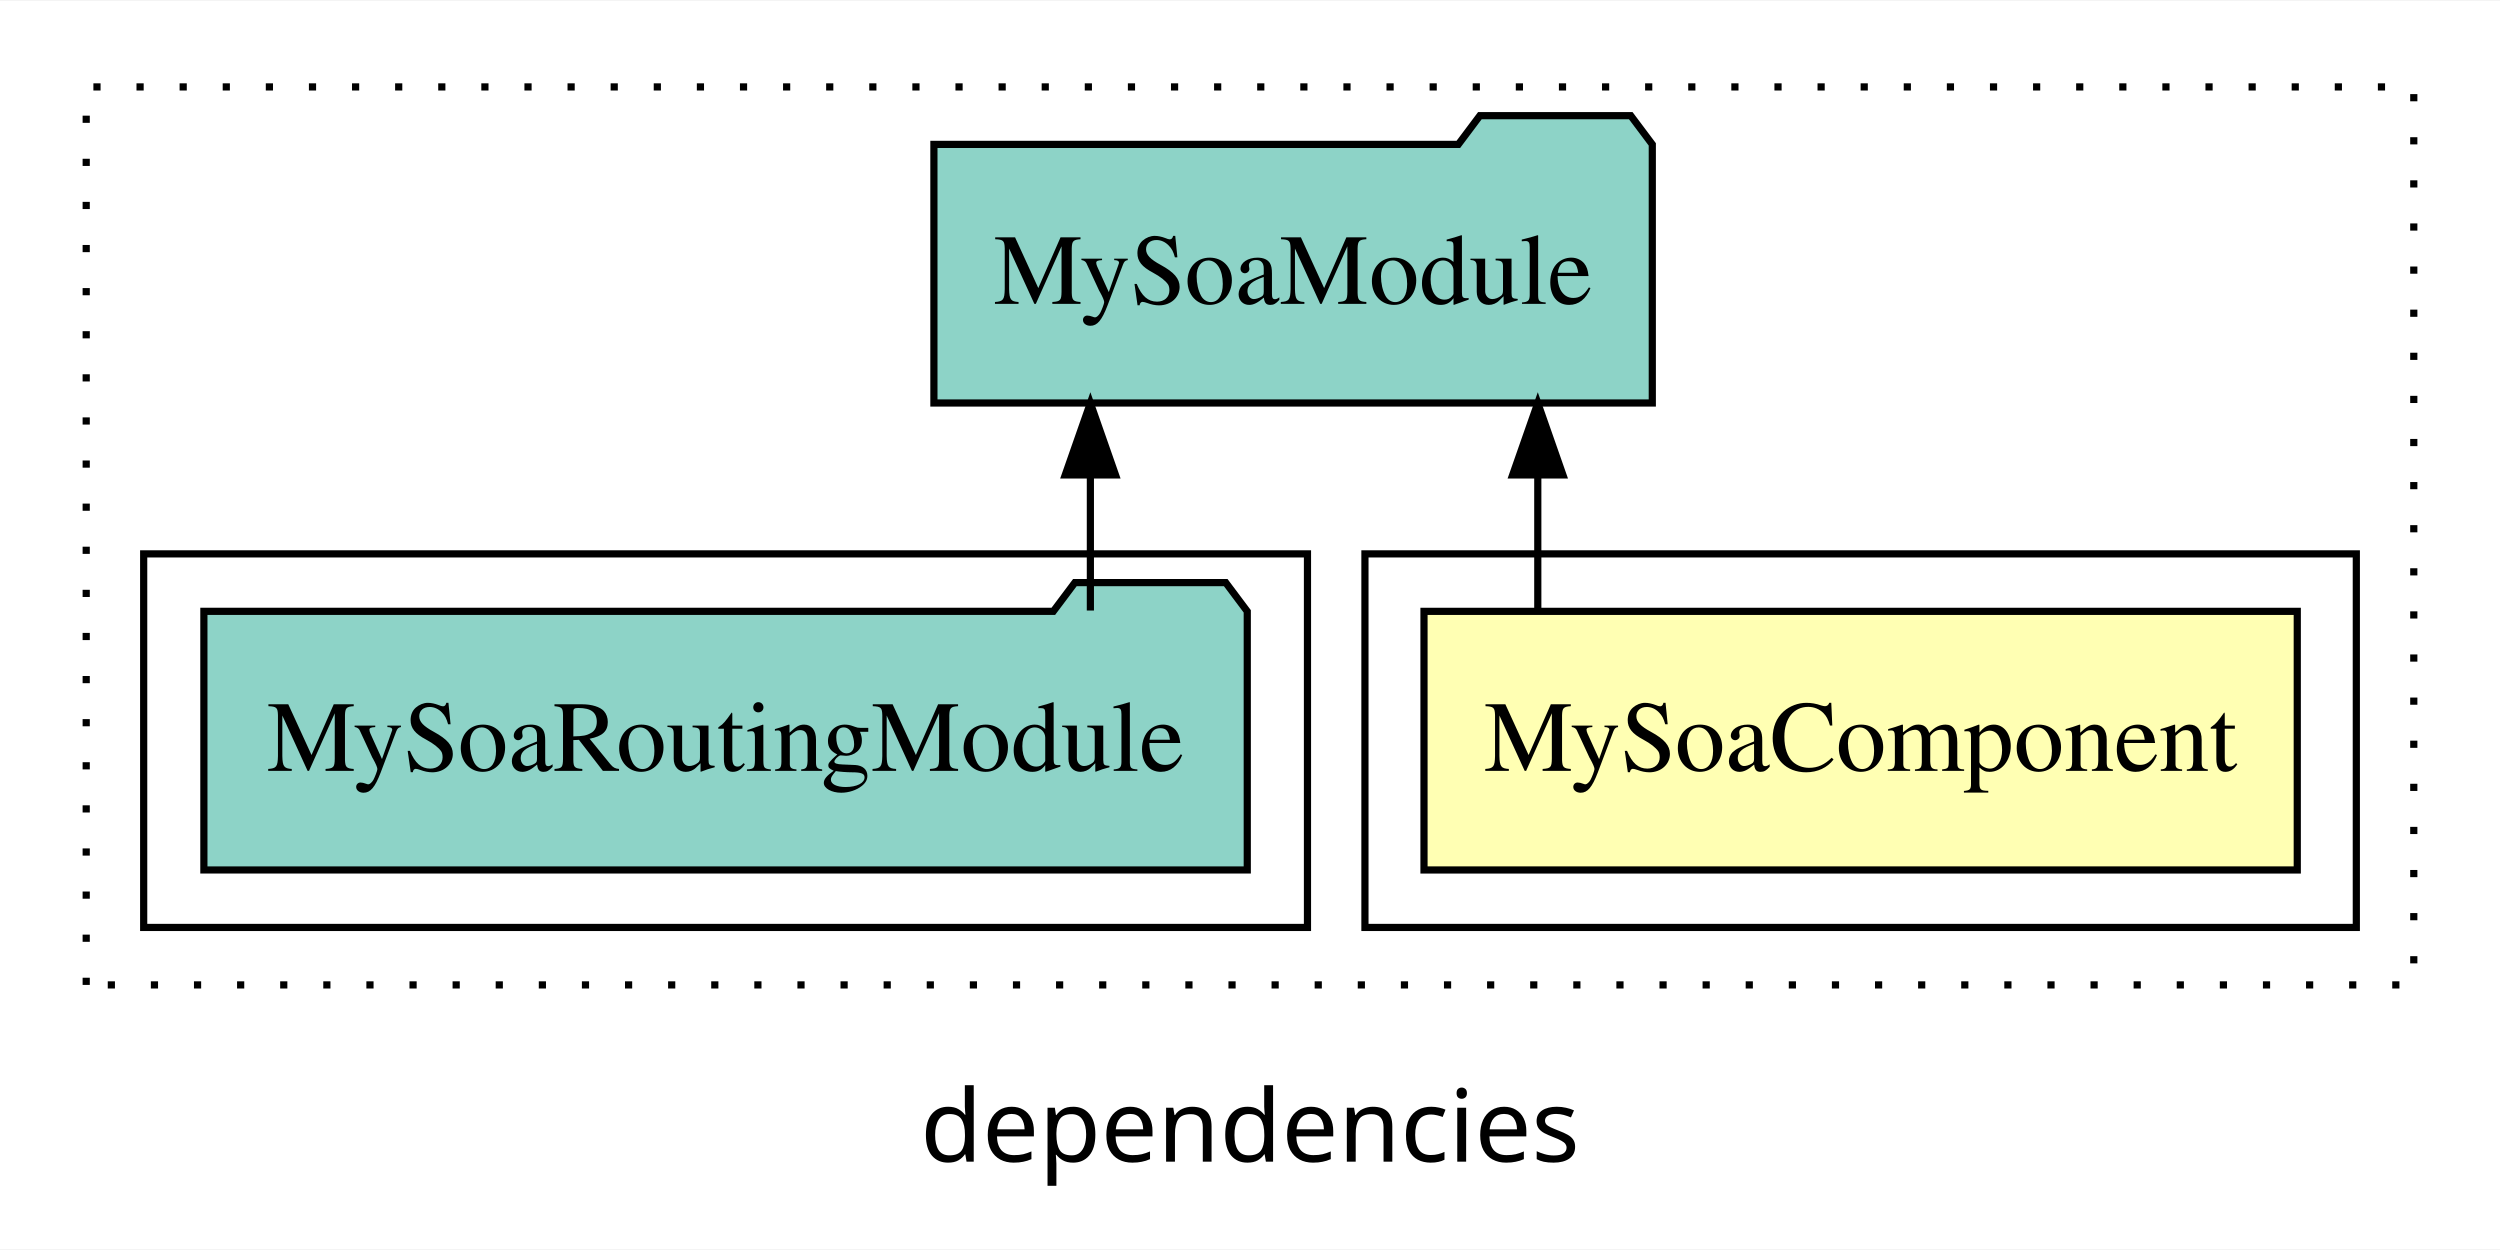
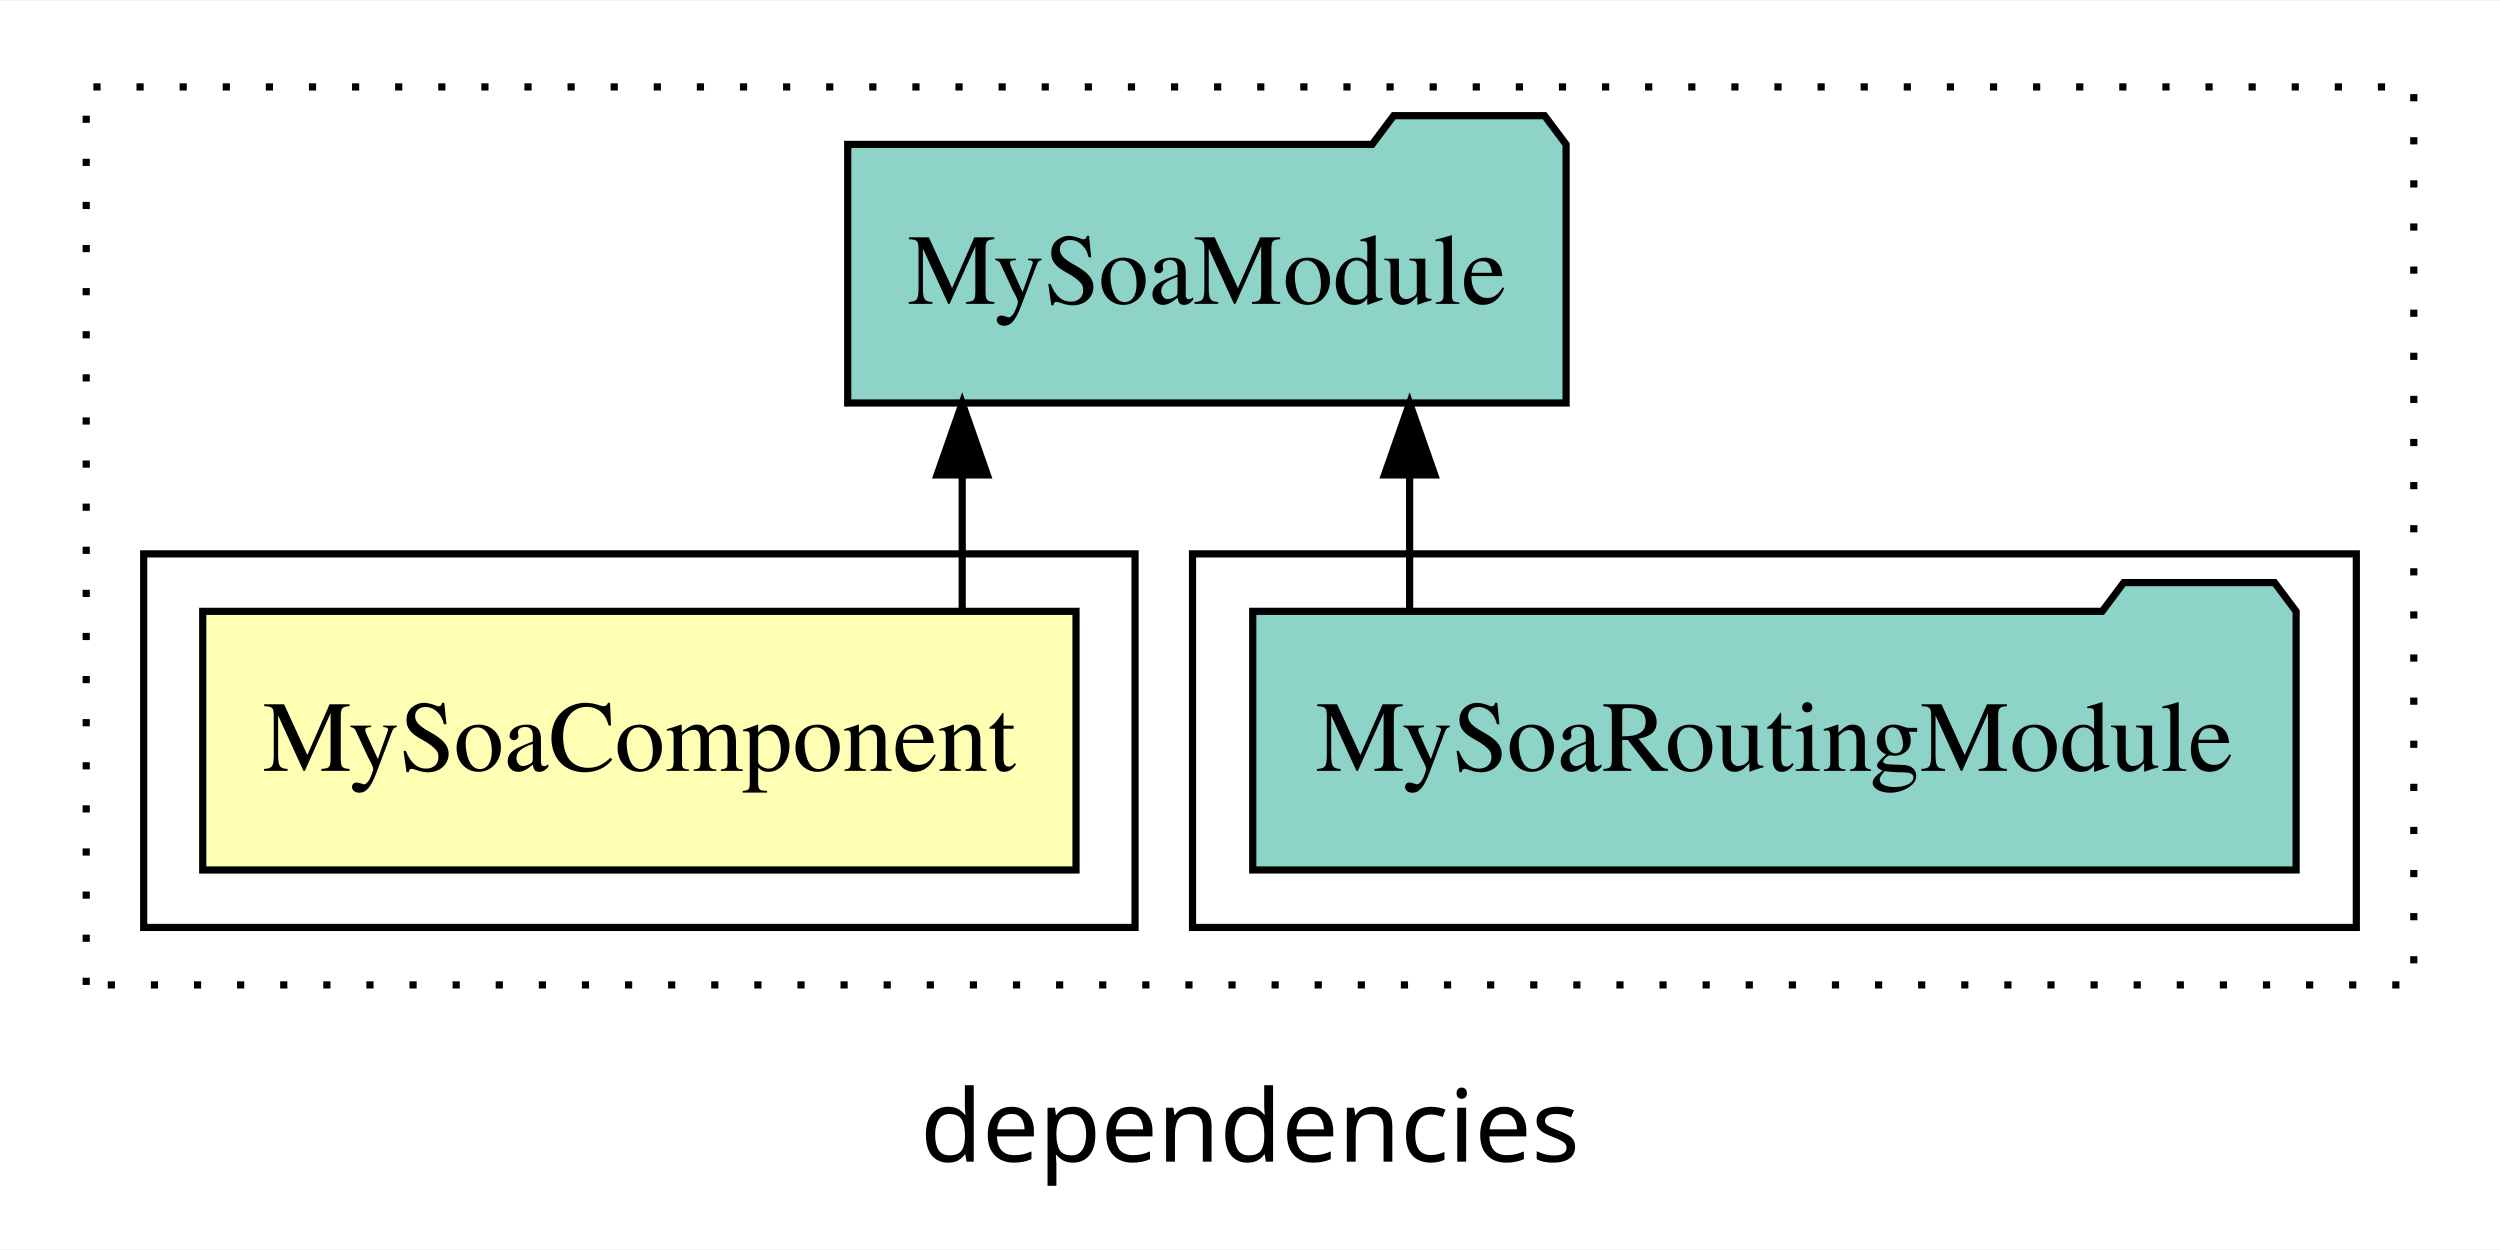
<svg xmlns="http://www.w3.org/2000/svg" width="348pt" height="174pt" viewBox="0.00 0.00 348.00 173.80">
  <g id="graph0" class="graph" transform="scale(1 1) rotate(0) translate(4 169.8)">
    <polygon fill="white" stroke="transparent" points="-4,4 -4,-169.8 344,-169.8 344,4 -4,4" />
    <text text-anchor="middle" x="170" y="-8.2" font-family="sans-serif" font-size="14.00">dependencies</text>
    <g id="clust1" class="cluster">
      <polygon fill="none" stroke="black" stroke-dasharray="1,5" points="8,-32.8 8,-157.8 332,-157.8 332,-32.8 8,-32.8" />
    </g>
+     <g id="clust4" class="cluster">
+       <polygon fill="none" stroke="black" points="162,-40.8 162,-92.8 324,-92.8 324,-40.8 162,-40.8" />
+     </g>
    <g id="clust2" class="cluster">
-       <polygon fill="none" stroke="black" points="186,-40.8 186,-92.8 324,-92.8 324,-40.8 186,-40.8" />
-     </g>
-     <g id="clust4" class="cluster">
-       <polygon fill="none" stroke="black" points="16,-40.8 16,-92.8 178,-92.8 178,-40.8 16,-40.8" />
+       <polygon fill="none" stroke="black" points="16,-40.8 16,-92.8 154,-92.8 154,-40.8 16,-40.8" />
    </g>
    <g id="node1" class="node">
-       <polygon fill="#ffffb3" stroke="black" points="315.78,-84.8 194.22,-84.8 194.22,-48.8 315.78,-48.8 315.78,-84.8" />
-       <text text-anchor="middle" x="255" y="-62.6" font-family="Times,serif" font-size="14.00">MySoaComponent</text>
+       <polygon fill="#ffffb3" stroke="black" points="145.78,-84.8 24.22,-84.8 24.22,-48.8 145.78,-48.8 145.78,-84.8" />
+       <text text-anchor="middle" x="85" y="-62.6" font-family="Times,serif" font-size="14.00">MySoaComponent</text>
    </g>
    <g id="node2" class="node">
-       <polygon fill="#8dd3c7" stroke="black" points="226,-149.8 223,-153.8 202,-153.8 199,-149.8 126,-149.8 126,-113.8 226,-113.8 226,-149.8" />
-       <text text-anchor="middle" x="176" y="-127.6" font-family="Times,serif" font-size="14.00">MySoaModule</text>
+       <polygon fill="#8dd3c7" stroke="black" points="214,-149.8 211,-153.8 190,-153.8 187,-149.8 114,-149.8 114,-113.8 214,-113.8 214,-149.8" />
+       <text text-anchor="middle" x="164" y="-127.6" font-family="Times,serif" font-size="14.00">MySoaModule</text>
    </g>
    <g id="edge1" class="edge">
-       <path fill="none" stroke="black" d="M210.06,-84.91C210.06,-84.91 210.06,-103.79 210.06,-103.79" />
-       <polygon fill="black" stroke="black" points="206.56,-103.79 210.06,-113.79 213.56,-103.79 206.56,-103.79" />
+       <path fill="none" stroke="black" d="M129.94,-84.91C129.94,-84.91 129.94,-103.79 129.94,-103.79" />
+       <polygon fill="black" stroke="black" points="126.44,-103.79 129.94,-113.79 133.44,-103.79 126.44,-103.79" />
    </g>
    <g id="node3" class="node">
-       <polygon fill="#8dd3c7" stroke="black" points="169.62,-84.8 166.62,-88.8 145.62,-88.8 142.62,-84.8 24.38,-84.8 24.38,-48.8 169.62,-48.8 169.62,-84.8" />
-       <text text-anchor="middle" x="97" y="-62.6" font-family="Times,serif" font-size="14.00">MySoaRoutingModule</text>
+       <polygon fill="#8dd3c7" stroke="black" points="315.62,-84.8 312.62,-88.8 291.62,-88.8 288.62,-84.8 170.38,-84.8 170.38,-48.8 315.62,-48.8 315.62,-84.8" />
+       <text text-anchor="middle" x="243" y="-62.6" font-family="Times,serif" font-size="14.00">MySoaRoutingModule</text>
    </g>
    <g id="edge2" class="edge">
-       <path fill="none" stroke="black" d="M147.78,-84.91C147.78,-84.91 147.78,-103.79 147.78,-103.79" />
-       <polygon fill="black" stroke="black" points="144.28,-103.79 147.78,-113.79 151.28,-103.79 144.28,-103.79" />
+       <path fill="none" stroke="black" d="M192.22,-84.91C192.22,-84.91 192.22,-103.79 192.22,-103.79" />
+       <polygon fill="black" stroke="black" points="188.72,-103.79 192.22,-113.79 195.72,-103.79 188.72,-103.79" />
    </g>
  </g>
</svg>
